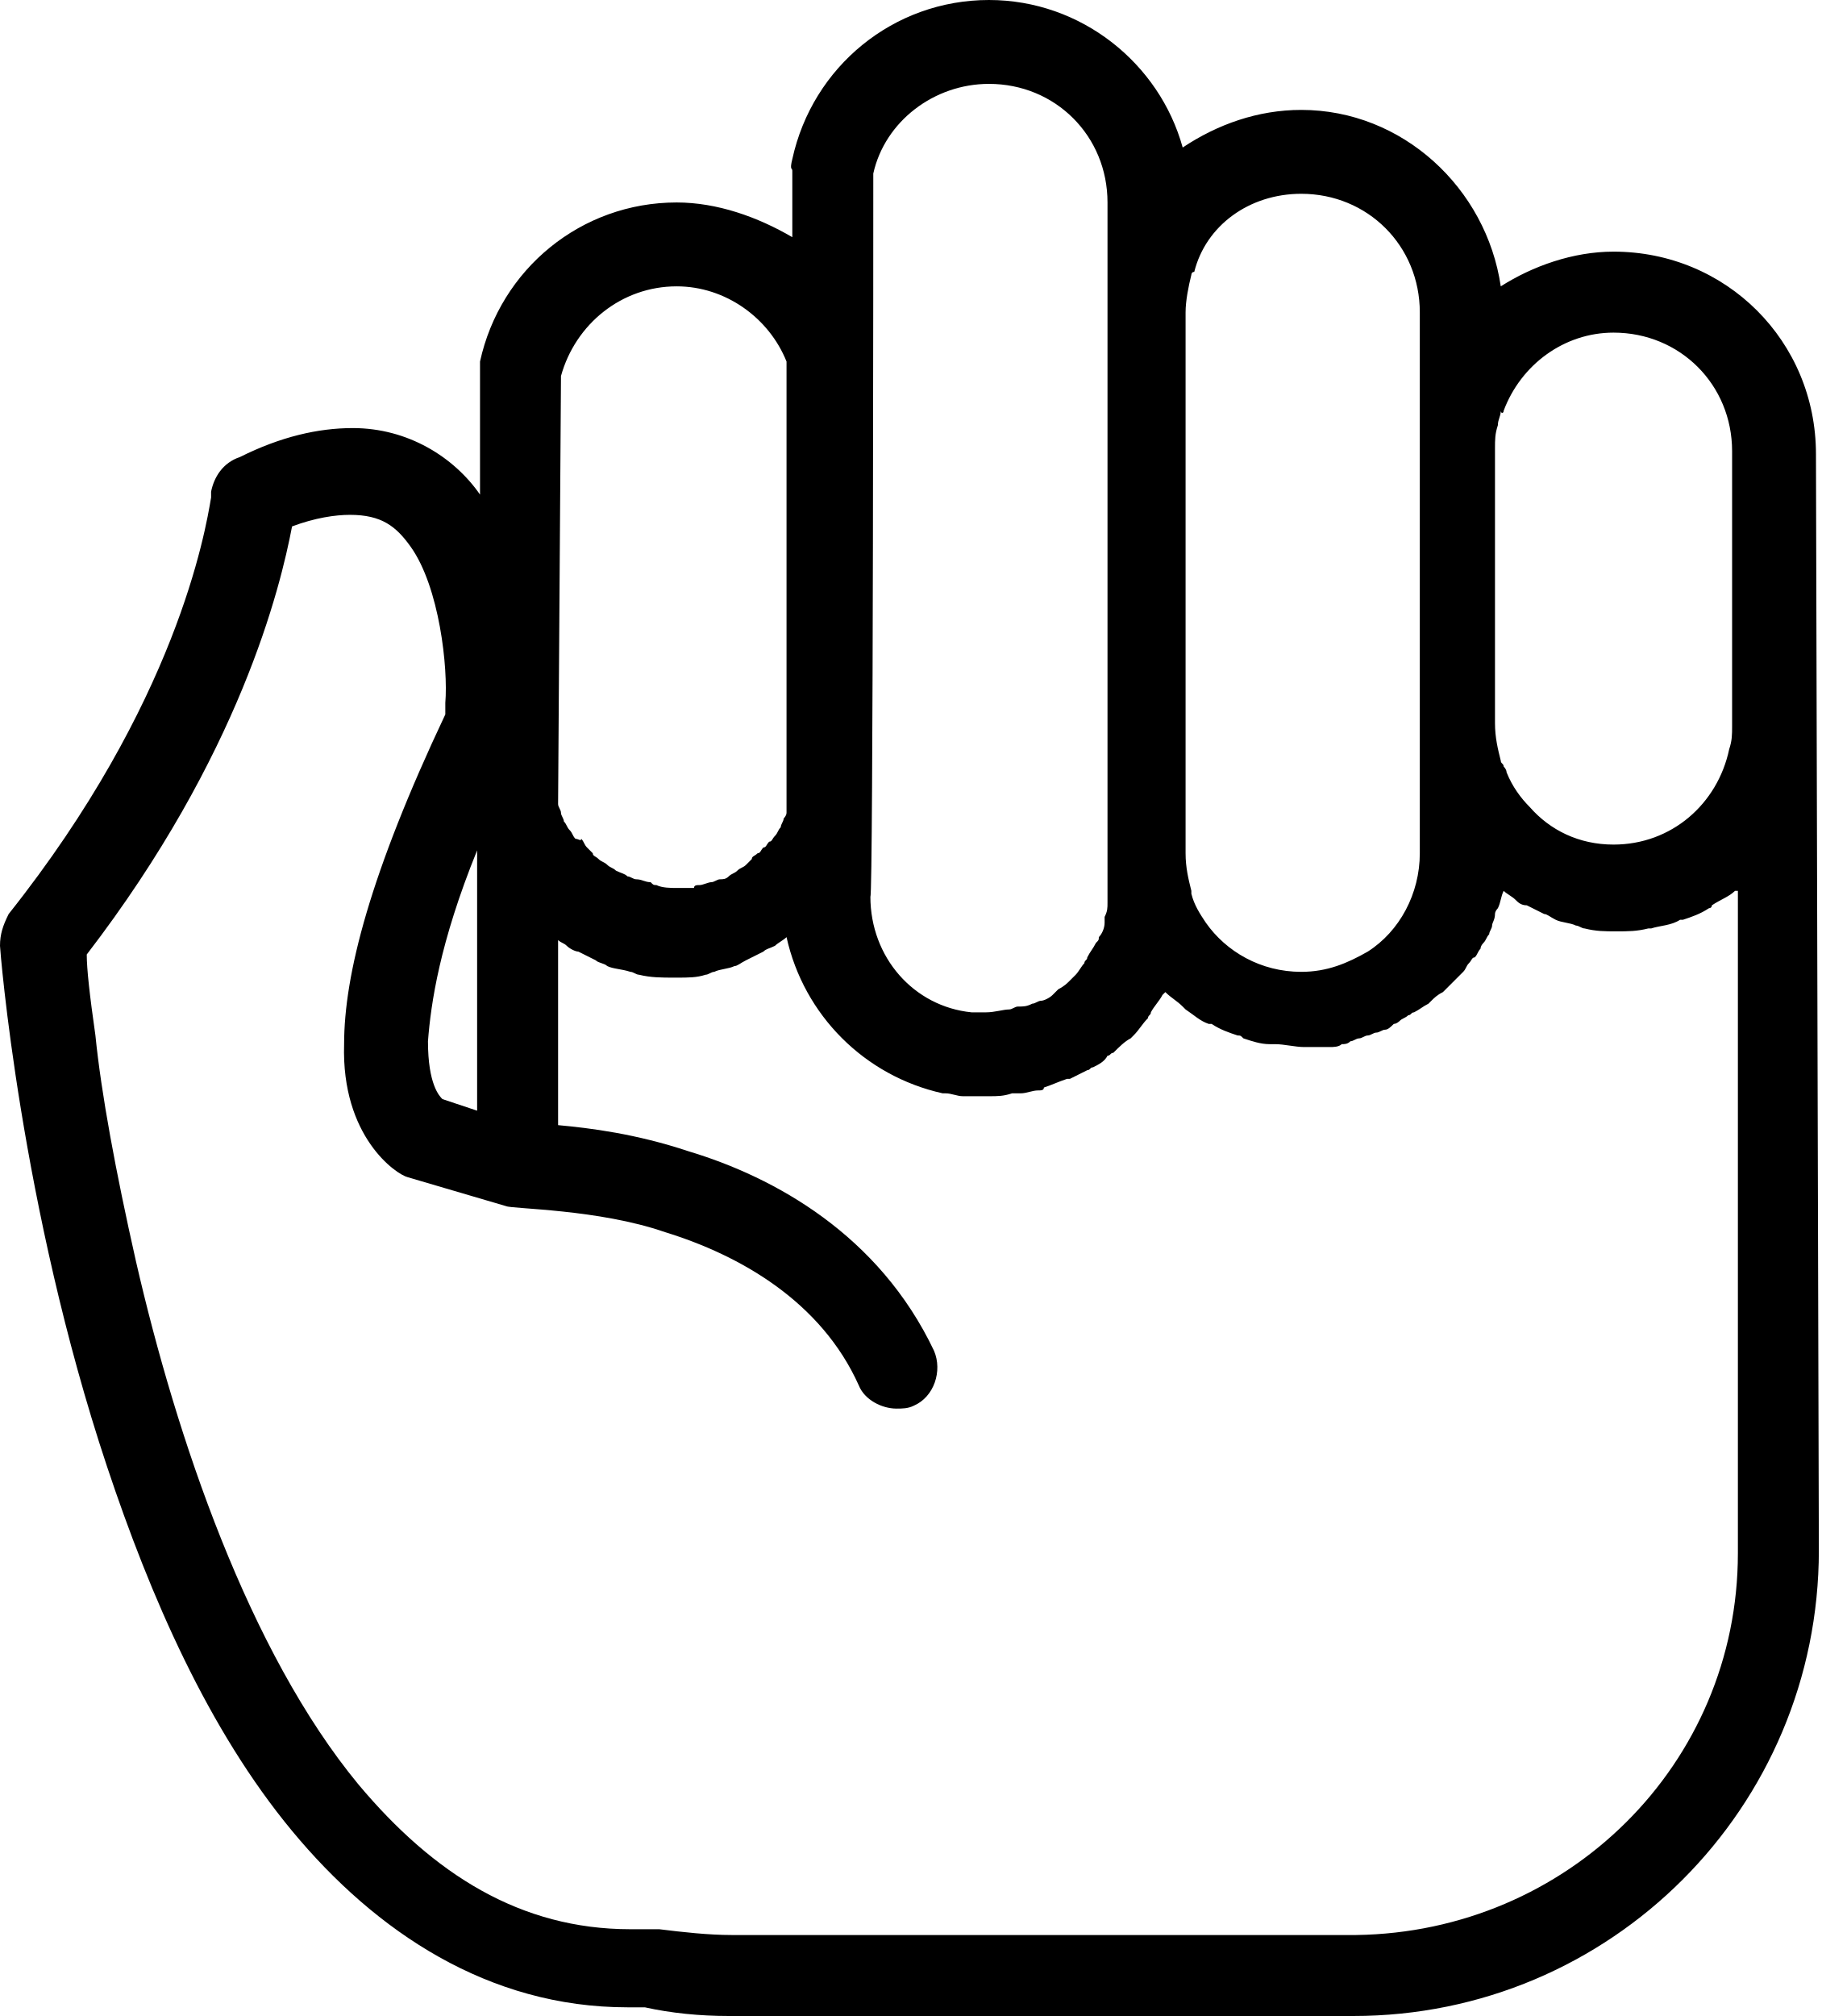
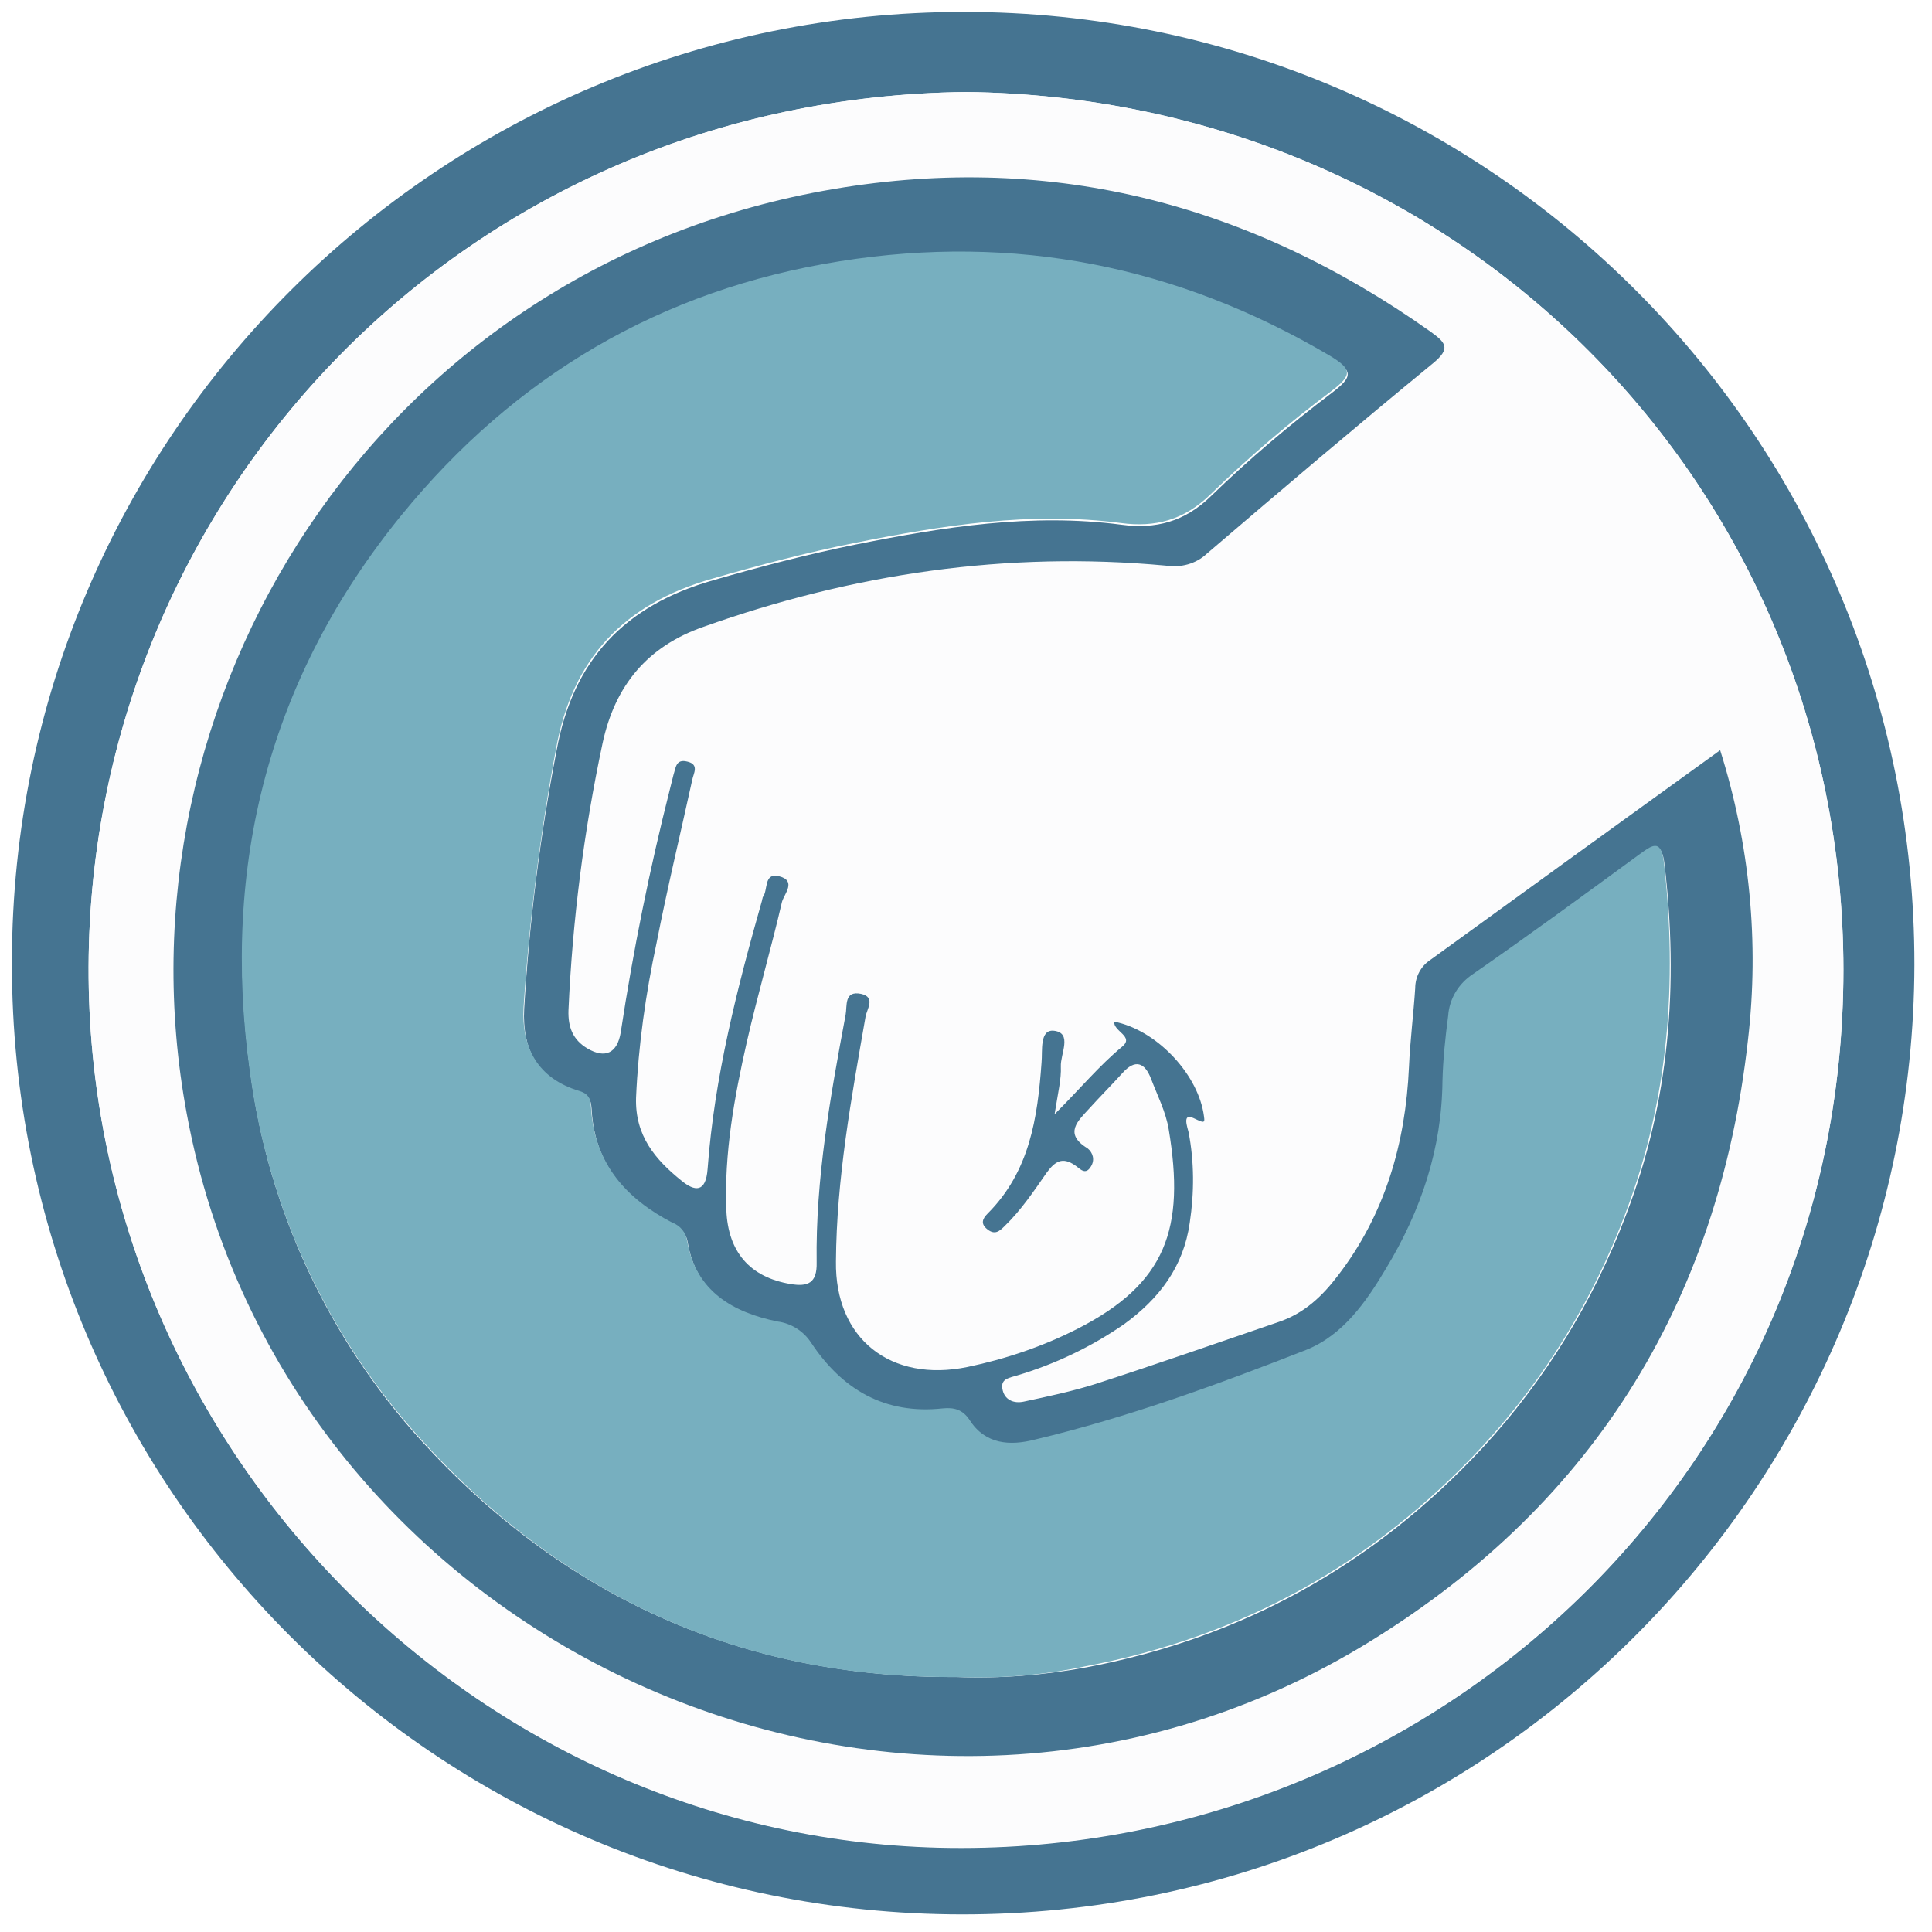
- <svg xmlns="http://www.w3.org/2000/svg" version="1.1" id="Layer_1" x="0px" y="0px" viewBox="0 0 63 69.7" style="enable-background:new 0 0 63 69.7;" xml:space="preserve">
-   <path d="M62.8,15.7c0-3.9-3.1-7-7-7c-1.4,0-2.8,0.5-3.9,1.2c-0.5-3.4-3.4-6.1-6.9-6.1c-1.5,0-2.9,0.5-4.1,1.3  C40.1,2.2,37.4,0,34.2,0c-3.3,0-6.1,2.3-6.8,5.5c-0.1,0.4,0,0.3,0,0.4c0,0.4,0,1.2,0,2.3C26.2,7.5,24.8,7,23.4,7  c-3.3,0-6.1,2.3-6.8,5.5l0,0.3v4.3c-0.9-1.3-2.5-2.3-4.4-2.3c-1.2,0-2.5,0.3-3.9,1C7.7,16,7.4,16.5,7.3,17c0,0,0,0.1,0,0.2  c-0.2,1.2-1.2,7.1-7,14.4C0.1,32,0,32.3,0,32.7c0,0.1,0.7,9,3.7,18c1.5,4.5,3.5,9.1,6.4,12.6c2.9,3.5,6.8,6.1,11.6,6.1  c0.1,0,0.1,0,0.2,0l0.4,0c0.9,0.2,1.9,0.3,2.9,0.3l21.6,0c8.9,0,16.1-7.2,16.1-16.1L62.8,15.7z M52,14.2c0.6-1.6,2.1-2.7,3.8-2.7v0  c2.3,0,4.1,1.8,4.1,4.1v9.5c0,0.3,0,0.5-0.1,0.8v0c-0.4,1.9-2,3.3-4,3.3c-1.2,0-2.2-0.5-2.9-1.3c-0.3-0.3-0.6-0.7-0.8-1.2  c0-0.1-0.1-0.2-0.1-0.2c0-0.1-0.1-0.1-0.1-0.2c0,0,0,0,0,0c-0.1-0.4-0.2-0.8-0.2-1.3l0-9.5c0-0.3,0-0.5,0.1-0.8  c0-0.2,0.1-0.3,0.1-0.5C51.9,14.3,52,14.3,52,14.2z M45,6.7L45,6.7c2.3,0,4.1,1.8,4.1,4.1v18.7c0,1.4-0.7,2.7-1.8,3.4  c-0.7,0.4-1.4,0.7-2.3,0.7c-1.4,0-2.6-0.7-3.3-1.7c-0.2-0.3-0.4-0.6-0.5-1c0,0,0-0.1,0-0.1c-0.1-0.4-0.2-0.8-0.2-1.3l0-18.7  c0-0.4,0.1-0.9,0.2-1.3c0,0,0-0.1,0.1-0.1C41.7,7.8,43.2,6.7,45,6.7z M30.2,6.4c0-0.2,0-0.3,0-0.4v0c0.4-1.8,2.1-3.1,4-3.1  c2.3,0,4.1,1.8,4.1,4.1c0,0.1,0,23.3,0,23.6c0,0.2,0,0.3,0,0.4c0,0.1,0,0.1,0,0.1c0,0,0,0,0,0.1c0,0.2,0,0.3-0.1,0.5  c0,0.1,0,0.2,0,0.2c0,0.2-0.1,0.4-0.2,0.5c0,0.1,0,0.1-0.1,0.2c-0.1,0.2-0.2,0.3-0.3,0.5c0,0.1-0.1,0.1-0.1,0.2  c-0.1,0.1-0.2,0.3-0.3,0.4c-0.1,0.1-0.1,0.1-0.2,0.2c-0.1,0.1-0.2,0.2-0.4,0.3c-0.1,0.1-0.1,0.1-0.2,0.2c-0.1,0.1-0.3,0.2-0.4,0.2  c-0.1,0-0.2,0.1-0.3,0.1c-0.2,0.1-0.3,0.1-0.5,0.1c-0.1,0-0.2,0.1-0.3,0.1c-0.2,0-0.5,0.1-0.8,0.1c0,0,0,0-0.1,0c-0.2,0-0.3,0-0.4,0  c-2-0.2-3.5-1.9-3.5-4C30.2,31,30.2,6.7,30.2,6.4z M19.4,13c0.5-1.8,2.1-3.1,4-3.1c1.7,0,3.2,1.1,3.8,2.6v15.6  c0,0.1-0.1,0.2-0.1,0.2c0,0.1-0.1,0.2-0.1,0.3c-0.1,0.1-0.1,0.2-0.2,0.3c-0.1,0.1-0.1,0.2-0.2,0.2c-0.1,0.1-0.1,0.2-0.2,0.2  c-0.1,0.1-0.1,0.2-0.2,0.2c-0.1,0.1-0.2,0.1-0.2,0.2c-0.1,0.1-0.1,0.1-0.2,0.2c-0.1,0.1-0.2,0.1-0.3,0.2c-0.1,0.1-0.2,0.1-0.3,0.2  c-0.1,0.1-0.2,0.1-0.3,0.1c-0.1,0-0.2,0.1-0.3,0.1c-0.1,0-0.3,0.1-0.4,0.1c-0.1,0-0.2,0-0.2,0.1c-0.2,0-0.4,0-0.6,0c0,0,0,0,0,0  c-0.2,0-0.5,0-0.7-0.1c-0.1,0-0.1,0-0.2-0.1c-0.2,0-0.3-0.1-0.5-0.1c-0.1,0-0.2-0.1-0.3-0.1c-0.1-0.1-0.2-0.1-0.4-0.2  c-0.1-0.1-0.2-0.1-0.3-0.2c-0.1-0.1-0.2-0.1-0.3-0.2c-0.1-0.1-0.2-0.1-0.2-0.2c-0.1-0.1-0.2-0.2-0.2-0.2c-0.1-0.1-0.1-0.2-0.2-0.3  C20.1,29.1,20,29,19.9,29c-0.1-0.1-0.1-0.2-0.2-0.3c-0.1-0.1-0.1-0.2-0.2-0.3c0-0.1-0.1-0.2-0.1-0.3c0-0.1-0.1-0.2-0.1-0.3L19.4,13  L19.4,13z M16.5,29.4v9L15.3,38c-0.1-0.1-0.5-0.5-0.5-2C14.9,34.7,15.2,32.6,16.5,29.4z M60.1,53.7c0,7.3-5.9,13.1-13.2,13.2H25.3  c-0.8,0-1.7-0.1-2.5-0.2l-0.3,0l-0.5,0c0,0-0.1,0-0.1,0c-0.1,0-0.1,0-0.1,0c-3.8,0-6.8-1.9-9.4-5c-3.8-4.6-6.3-12-7.7-18.1  c-0.7-3.1-1.2-5.8-1.4-7.8C3.1,34.4,3,33.5,3,33c5.3-6.9,6.7-12.7,7.1-14.8c0.8-0.3,1.5-0.4,2-0.4c1.1,0,1.6,0.4,2.1,1.1  c1,1.4,1.3,4.2,1.2,5.4c0,0.2,0,0.3,0,0.4c-2.6,5.5-3.5,9-3.5,11.4c-0.1,3.2,1.8,4.5,2.2,4.6l3.4,1c0.2,0.1,3.2,0.1,5.5,0.9  c2.6,0.8,5.4,2.4,6.7,5.3c0.2,0.5,0.8,0.8,1.3,0.8c0.2,0,0.4,0,0.6-0.1c0.7-0.3,1-1.2,0.7-1.9c-1.9-4-5.5-6-8.5-6.9  c-1.8-0.6-3.4-0.8-4.5-0.9v-6.4c0.1,0.1,0.2,0.1,0.3,0.2c0.1,0.1,0.3,0.2,0.4,0.2c0.2,0.1,0.4,0.2,0.6,0.3c0.1,0.1,0.3,0.1,0.4,0.2  c0.2,0.1,0.5,0.1,0.8,0.2c0.1,0,0.2,0.1,0.3,0.1c0.4,0.1,0.8,0.1,1.2,0.1l0,0c0,0,0.1,0,0.1,0c0.4,0,0.7,0,1-0.1  c0.1,0,0.2-0.1,0.3-0.1c0.2-0.1,0.5-0.1,0.7-0.2c0.1,0,0.2-0.1,0.4-0.2c0.2-0.1,0.4-0.2,0.6-0.3c0.1-0.1,0.2-0.1,0.4-0.2  c0.1-0.1,0.3-0.2,0.4-0.3c0.6,2.7,2.7,4.8,5.4,5.4c0,0,0,0,0.1,0c0.2,0,0.4,0.1,0.6,0.1c0,0,0.1,0,0.1,0c0.2,0,0.5,0,0.7,0  c0,0,0,0,0.1,0c0.3,0,0.5,0,0.8-0.1c0.1,0,0.2,0,0.3,0c0.2,0,0.4-0.1,0.6-0.1c0.1,0,0.2,0,0.2-0.1c0.3-0.1,0.5-0.2,0.8-0.3  c0,0,0.1,0,0.1,0c0.2-0.1,0.4-0.2,0.6-0.3c0.1,0,0.1-0.1,0.2-0.1c0.2-0.1,0.4-0.2,0.5-0.4c0.1,0,0.1-0.1,0.2-0.1  c0.2-0.2,0.4-0.4,0.6-0.5c0,0,0,0,0.1-0.1c0.2-0.2,0.3-0.4,0.5-0.6c0-0.1,0.1-0.1,0.1-0.2c0.1-0.2,0.3-0.4,0.4-0.6c0,0,0,0,0.1-0.1  c0.2,0.2,0.4,0.3,0.6,0.5c0,0,0.1,0.1,0.1,0.1c0.3,0.2,0.5,0.4,0.8,0.5c0,0,0,0,0.1,0c0.3,0.2,0.6,0.3,0.9,0.4c0.1,0,0.1,0,0.2,0.1  c0.3,0.1,0.6,0.2,0.9,0.2c0.1,0,0.1,0,0.2,0c0.3,0,0.7,0.1,1,0.1c0,0,0,0,0,0c0.1,0,0.1,0,0.1,0c0.2,0,0.3,0,0.5,0  c0.1,0,0.2,0,0.3,0c0.1,0,0.3,0,0.4-0.1c0.1,0,0.2,0,0.3-0.1c0.1,0,0.2-0.1,0.3-0.1c0.1,0,0.2-0.1,0.3-0.1c0.1,0,0.2-0.1,0.3-0.1  c0.1,0,0.2-0.1,0.3-0.1c0.1,0,0.2-0.1,0.3-0.2c0.1,0,0.2-0.1,0.2-0.1c0.1-0.1,0.2-0.1,0.3-0.2c0.1,0,0.1-0.1,0.2-0.1  c0.2-0.1,0.3-0.2,0.5-0.3c0,0,0.1-0.1,0.1-0.1c0.1-0.1,0.2-0.2,0.4-0.3c0.1-0.1,0.1-0.1,0.2-0.2c0.1-0.1,0.2-0.2,0.3-0.3  c0.1-0.1,0.1-0.1,0.2-0.2c0.1-0.1,0.1-0.2,0.2-0.3c0.1-0.1,0.1-0.2,0.2-0.2c0.1-0.1,0.1-0.2,0.2-0.3c0-0.1,0.1-0.2,0.1-0.2  c0.1-0.1,0.1-0.2,0.2-0.3c0-0.1,0.1-0.2,0.1-0.3c0-0.1,0.1-0.2,0.1-0.4c0-0.1,0.1-0.2,0.1-0.2c0.1-0.2,0.1-0.4,0.2-0.6  c0.1,0.1,0.3,0.2,0.4,0.3c0.1,0.1,0.2,0.2,0.4,0.2c0.2,0.1,0.4,0.2,0.6,0.3c0.1,0,0.2,0.1,0.4,0.2c0.2,0.1,0.5,0.1,0.7,0.2  c0.1,0,0.2,0.1,0.3,0.1c0.4,0.1,0.7,0.1,1.1,0.1c0.4,0,0.7,0,1.1-0.1c0,0,0.1,0,0.1,0c0.3-0.1,0.7-0.1,1-0.3c0,0,0.1,0,0.1,0  c0.3-0.1,0.6-0.2,0.9-0.4c0,0,0.1,0,0.1-0.1c0.3-0.2,0.6-0.3,0.8-0.5c0,0,0,0,0.1,0L60.1,53.7L60.1,53.7L60.1,53.7z" />
+ <svg xmlns="http://www.w3.org/2000/svg" version="1.1" id="rock" x="0px" y="0px" viewBox="0 0 340.2 340.2" style="enable-background:new 0 0 340.2 340.2;" xml:space="preserve">
+   <style type="text/css">
+ 	.st0{fill:#457491;}
+ 	.st1{fill:#FCFCFD;}
+ 	.st2{fill:#77AFBF;}
+ </style>
+   <path class="st0" d="M169.7,2.1c92.6,0,167.5,75.1,167.4,167.8c-0.2,91.4-74.3,167.3-167.8,167.2C76.9,337,2,262.1,2.1,169.7  c0-0.2,0-0.3,0-0.5C2.2,76.9,77.3,2.1,169.7,2.1z M170.1,16.2c-88.3,1-154.2,71.2-154.5,154C15.3,254.9,84,324.4,167.3,325.4  c84.9,1,157.3-66,157.3-154.6C324.6,85.5,256.8,17.2,170.1,16.2L170.1,16.2z" />
+   <path class="st1" d="M170.1,16.2c86.7,1,154.4,69.3,154.5,154.5c0,88.6-72.4,155.6-157.3,154.6c-83.3-1-152-70.5-151.7-155.1  C15.9,87.4,81.9,17.2,170.1,16.2L170.1,16.2z M302.9,132.1c-17.3,12.4-34.2,24.6-51.1,36.8c-1.7,1.1-2.7,3-2.7,5  c-0.2,4.7-0.8,9.3-1.1,13.9c-0.6,13.5-4.2,25.9-12.5,36.7c-2.8,3.6-6,6.6-10.5,8.2c-10.7,3.6-21.4,7.4-32.2,10.9  c-4.1,1.3-8.3,2.2-12.6,3.1c-1.8,0.4-3.5-0.3-3.8-2.3c-0.3-1.8,1.4-1.9,2.6-2.3c6.7-2,13.1-5,18.8-9c6.2-4.5,10.5-10.1,11.6-17.9  c0.8-5.3,0.8-10.6-0.2-15.9c-0.2-0.9-1.2-3.5,0.9-2.5s2.1,0.9,1.7-1c-1.3-7.3-8.5-14.6-15.7-16c-0.3,1.7,3.5,2.6,1.4,4.4  c-4,3.3-7.3,7.3-11.9,11.9c0.5-3.8,1.2-6.1,1.1-8.4s2.1-5.8-1.2-6.3c-2.7-0.3-2.1,3.6-2.2,5.6c-0.8,9.8-2.1,19.2-9.5,26.6  c-0.9,0.9-1.4,1.8,0,2.8s2.1,0.2,3-0.6c2.9-2.8,5.1-6.1,7.4-9.4c1.3-1.9,2.7-2.9,5-1.3c0.8,0.5,1.9,2,2.8,0.2  c0.7-1.1,0.4-2.4-0.6-3.2c-4.3-2.6-1.7-4.8,0.3-7s3.9-4.1,5.8-6.2c2.3-2.6,4-1.9,5.1,1s2.6,5.9,3.1,8.9c3,17.5-0.4,27.1-16.1,35.1  c-6.1,3.1-12.6,5.4-19.3,6.7c-13.5,2.8-23.3-4.9-23.2-18.6c0.2-14.5,2.8-28.8,5.2-43c0.2-1.4,1.9-3.5-0.8-4.1  c-3-0.6-2.3,2.1-2.7,3.7c-2.7,14.4-5.2,28.8-5.1,43.6c0,3.6-1.6,4.3-4.6,3.8c-7.2-1.2-11-5.6-11.3-13c-0.4-10.1,1.4-19.9,3.6-29.6  c1.9-8.3,4.2-16.4,6.2-24.6c0.3-1.4,2.6-3.7-0.5-4.5c-2.9-0.7-1.9,2.5-2.9,3.7c-0.1,0.1-0.1,0.3-0.1,0.5  c-4.4,15.5-8.4,31.2-9.6,47.3c-0.3,4.4-2.2,4-4.6,2.1c-4.6-3.7-8.3-7.9-8-14.6c0.5-9.1,1.7-18.2,3.6-27.2c1.9-9.6,4.2-19.2,6.3-28.8  c0.2-1.1,1.3-2.7-0.9-3.2c-2-0.5-2.1,1.1-2.4,2.3c-0.2,0.8-0.4,1.6-0.6,2.4c-3.6,14.2-6.5,28.5-8.7,43c-0.5,3.6-2.7,4.7-5.9,2.8  c-2.5-1.5-3.4-3.7-3.3-6.7c0.7-15.8,2.7-31.5,6-47c2.1-10.3,8-17,17.7-20.5c26.4-9.4,53.5-13.4,81.5-10.8c2.6,0.4,5.2-0.4,7.2-2.1  C225.8,86.2,238.9,75,252.3,64c3.3-2.7,2.2-3.8-0.4-5.6C219.7,35.4,184,26.5,145,33.6C66.4,47.9,19.3,122.9,33,196.2  c17.4,93.3,124.9,142.7,206.6,93.9c40.4-24.1,63.1-60.3,68.3-107C309.8,165.9,308.1,148.6,302.9,132.1L302.9,132.1z" />
+   <path class="st0" d="M302.9,132.1c5.2,16.5,6.9,33.8,4.9,51c-5.2,46.7-27.9,82.8-68.3,107c-81.7,48.8-189.3-0.6-206.6-93.9  C19.2,123,66.4,47.9,145,33.6c39-7.1,74.6,1.9,106.9,24.8c2.6,1.9,3.7,2.9,0.4,5.6c-13.4,11-26.6,22.2-39.8,33.5  c-1.9,1.8-4.6,2.5-7.2,2.1c-28-2.6-55.1,1.4-81.5,10.8c-9.7,3.4-15.5,10.2-17.7,20.5c-3.3,15.5-5.3,31.2-6,47  c-0.1,3,0.8,5.2,3.3,6.7c3.2,1.9,5.3,0.8,5.9-2.8c2.2-14.5,5.1-28.8,8.7-43c0.2-0.8,0.4-1.6,0.6-2.4c0.4-1.2,0.4-2.8,2.4-2.3  c2.2,0.5,1.1,2.1,0.9,3.2c-2.1,9.6-4.4,19.1-6.3,28.8c-1.9,8.9-3.2,18-3.6,27.2c-0.2,6.7,3.4,10.9,8,14.6c2.3,1.9,4.3,2.2,4.6-2.1  c1.2-16.2,5.2-31.8,9.6-47.3c0-0.2,0.1-0.3,0.1-0.5c1-1.2,0.1-4.4,2.9-3.7c3.1,0.8,0.9,3.1,0.5,4.5c-1.9,8.2-4.3,16.4-6.2,24.7  c-2.2,9.7-4,19.6-3.6,29.6c0.3,7.3,4.1,11.8,11.3,13c3,0.5,4.7-0.1,4.6-3.8c-0.2-14.7,2.4-29.2,5.1-43.6c0.3-1.6-0.3-4.3,2.7-3.7  c2.7,0.6,1,2.7,0.8,4.1c-2.5,14.3-5.1,28.5-5.2,43c-0.2,13.7,9.7,21.4,23.2,18.6c6.7-1.4,13.2-3.6,19.3-6.7  c15.7-8,19-17.7,16.1-35.1c-0.5-3.1-2-6-3.1-8.9s-2.8-3.6-5.1-1c-1.9,2.1-3.9,4.1-5.8,6.2s-4.6,4.4-0.3,7c1,0.8,1.3,2.1,0.6,3.2  c-1,1.7-2,0.3-2.8-0.2c-2.3-1.6-3.6-0.6-5,1.3c-2.3,3.3-4.5,6.6-7.4,9.4c-0.9,0.9-1.7,1.6-3,0.6s-0.9-1.9,0-2.8  c7.4-7.4,8.8-16.8,9.5-26.6c0.2-2-0.4-5.9,2.2-5.6c3.3,0.4,1.1,4.1,1.2,6.3s-0.5,4.6-1.1,8.4c4.6-4.6,7.9-8.6,11.9-11.9  c2.2-1.8-1.6-2.7-1.4-4.4c7.2,1.4,14.4,8.8,15.7,16c0.3,1.9,0.4,2-1.7,1s-1.1,1.6-0.9,2.5c1,5.2,1,10.6,0.2,15.9  c-1.1,7.8-5.4,13.4-11.6,17.9c-5.8,4-12.1,7-18.8,9c-1.2,0.4-2.9,0.5-2.6,2.3c0.3,2,2,2.7,3.8,2.3c4.2-0.9,8.5-1.8,12.6-3.1  c10.8-3.5,21.4-7.2,32.2-10.9c4.5-1.5,7.7-4.5,10.5-8.2c8.3-10.8,11.9-23.3,12.5-36.7c0.2-4.6,0.8-9.3,1.1-13.9c0-2,1-3.9,2.7-5  C268.7,156.8,285.6,144.6,302.9,132.1L302.9,132.1z M168.4,295.3c7.7,0.3,15.3-0.3,22.9-1.7c27.5-5.2,50.7-18.1,69.8-38.7  c11-11.9,19.5-25.8,25.2-40.9c7.7-20,9.3-40.7,6.8-61.8c-0.5-4.5-2.3-2.9-4.4-1.4c-9.7,7-19.3,14.2-29.2,21  c-2.5,1.6-4.1,4.4-4.4,7.4c-0.5,3.8-0.9,7.6-1,11.4c-0.1,12-3.8,22.9-9.9,33c-3.5,5.9-7.6,11.8-14.1,14.4  c-15.6,6.1-31.4,11.9-47.8,15.8c-4.3,1-8.7,0.9-11.5-3.5c-1.2-1.9-2.7-2.2-4.7-2c-10.2,1-17.7-3.3-23.2-11.6c-1.3-2-3.5-3.4-5.9-3.7  c-7.8-1.6-14.4-5.3-15.9-14.2c-0.2-1.5-1.2-2.7-2.6-3.2c-8.1-4.2-13.7-10.4-14.3-19.9c-0.1-1.5-0.1-2.7-2.1-3.3  c-7.3-2.1-10.2-7.5-9.8-14.8c0.9-15.2,2.8-30.4,5.7-45.4c2.9-16.1,12.1-25.6,27.5-30c8.3-2.4,16.7-4.6,25.1-6.3  c15.5-3.1,31-5.6,46.9-3.5c6,0.8,11.1-0.5,15.8-5.1c6.7-6.5,13.8-12.5,21.2-18.1c3.8-2.9,3.8-3.9-0.3-6.3  c-26.8-15.8-55.4-21.4-86.2-16.6c-31.6,5-57.3,20.3-77.2,44.7c-23.2,28.5-31.8,61.5-26.7,98c3.2,24.1,13.7,46.6,30,64.6  C99.1,281.1,130.6,295.5,168.4,295.3L168.4,295.3z" />
+   <path class="st2" d="M168.4,295.3c-37.8,0.3-69.3-14.2-94.4-42c-16.3-18-26.8-40.5-30-64.6c-5.1-36.5,3.5-69.5,26.7-98  c19.9-24.4,45.6-39.7,77.2-44.7c30.8-4.9,59.4,0.8,86.2,16.6c4,2.4,4.1,3.4,0.3,6.3c-7.5,5.6-14.5,11.6-21.2,18.1  c-4.7,4.6-9.8,5.9-15.8,5.1c-15.9-2.1-31.4,0.4-46.9,3.5c-8.5,1.7-16.8,3.9-25.1,6.3c-15.4,4.4-24.6,13.9-27.5,30  c-2.8,15-4.7,30.1-5.7,45.4c-0.4,7.2,2.5,12.6,9.8,14.8c2,0.6,2,1.8,2.1,3.3c0.7,9.6,6.2,15.7,14.3,19.9c1.4,0.5,2.4,1.8,2.6,3.2  c1.5,8.9,8.1,12.6,15.9,14.2c2.4,0.3,4.6,1.7,5.9,3.7c5.5,8.3,13,12.7,23.2,11.6c2-0.2,3.5,0.2,4.7,2c2.8,4.4,7.2,4.6,11.5,3.5  c16.4-3.9,32.2-9.7,47.8-15.8c6.5-2.6,10.6-8.5,14.1-14.4c6.1-10.1,9.8-21,9.9-33c0.1-3.8,0.5-7.6,1-11.4c0.2-3,1.8-5.7,4.4-7.4  c9.8-6.8,19.5-13.9,29.2-21c2.1-1.5,3.9-3.1,4.4,1.4c2.4,21.1,0.8,41.8-6.8,61.8c-5.7,15.2-14.2,29.1-25.2,41  c-19.1,20.6-42.3,33.5-69.8,38.7C183.7,295,176.1,295.6,168.4,295.3L168.4,295.3z" />
</svg>
